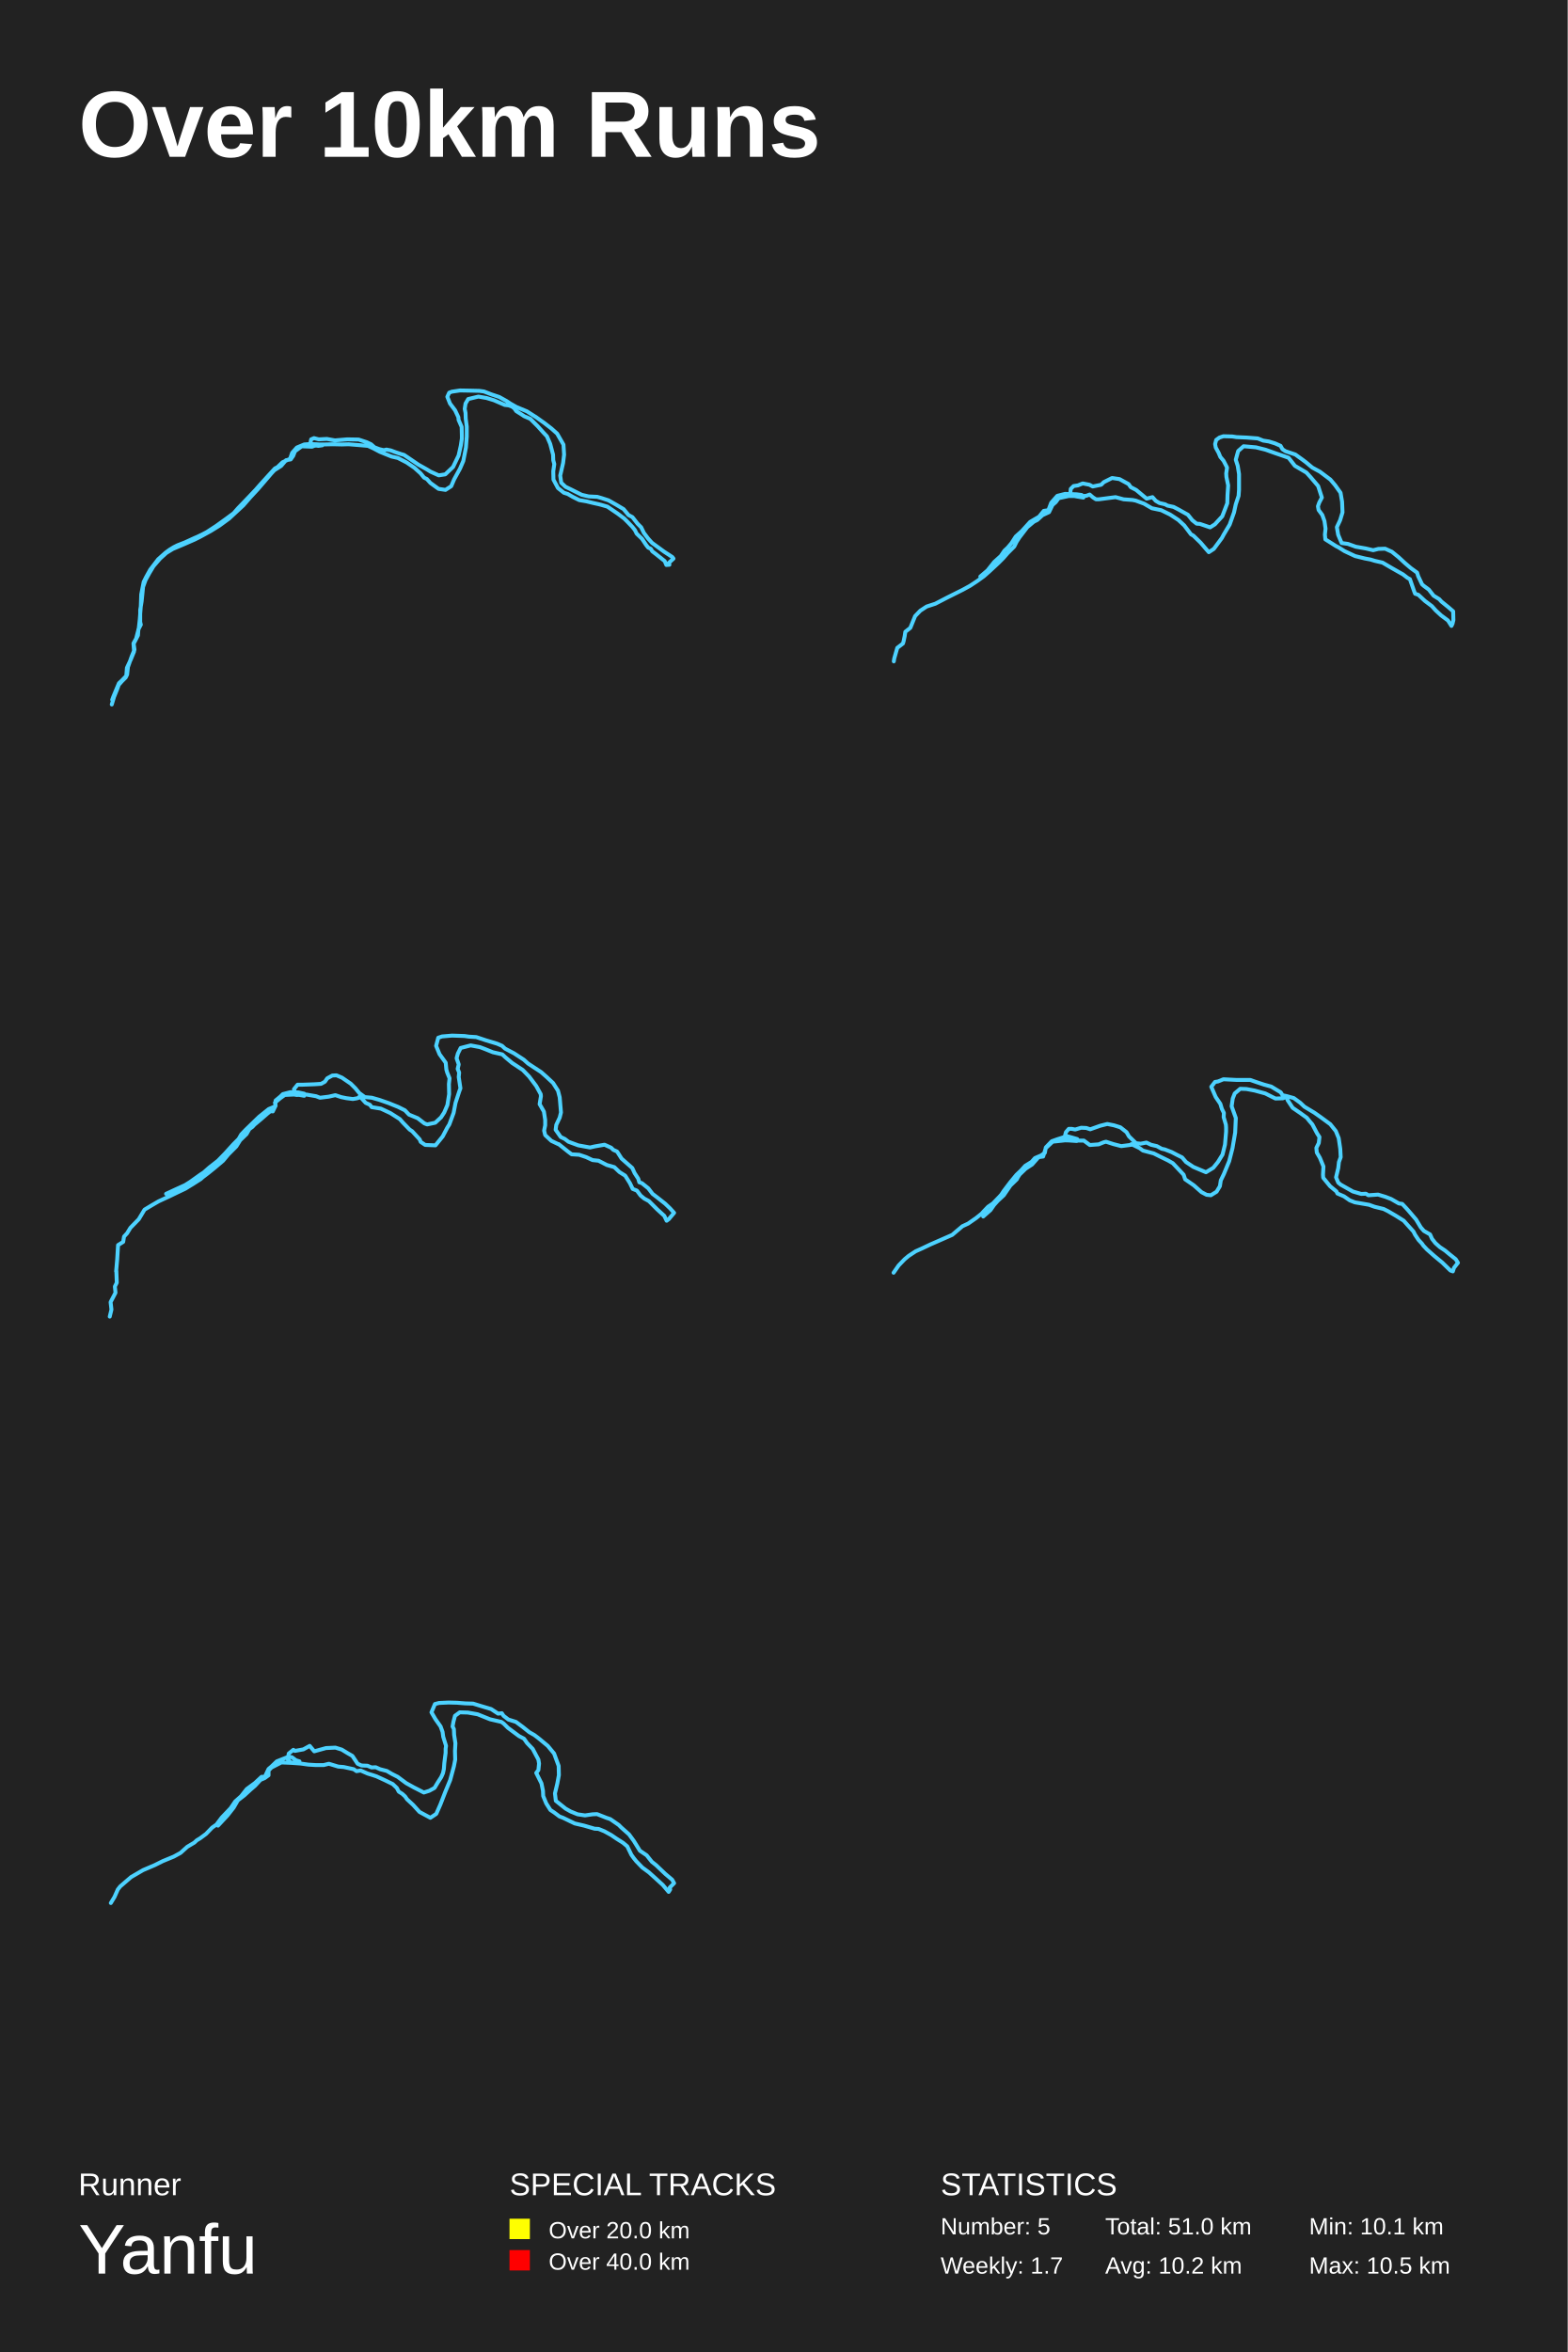
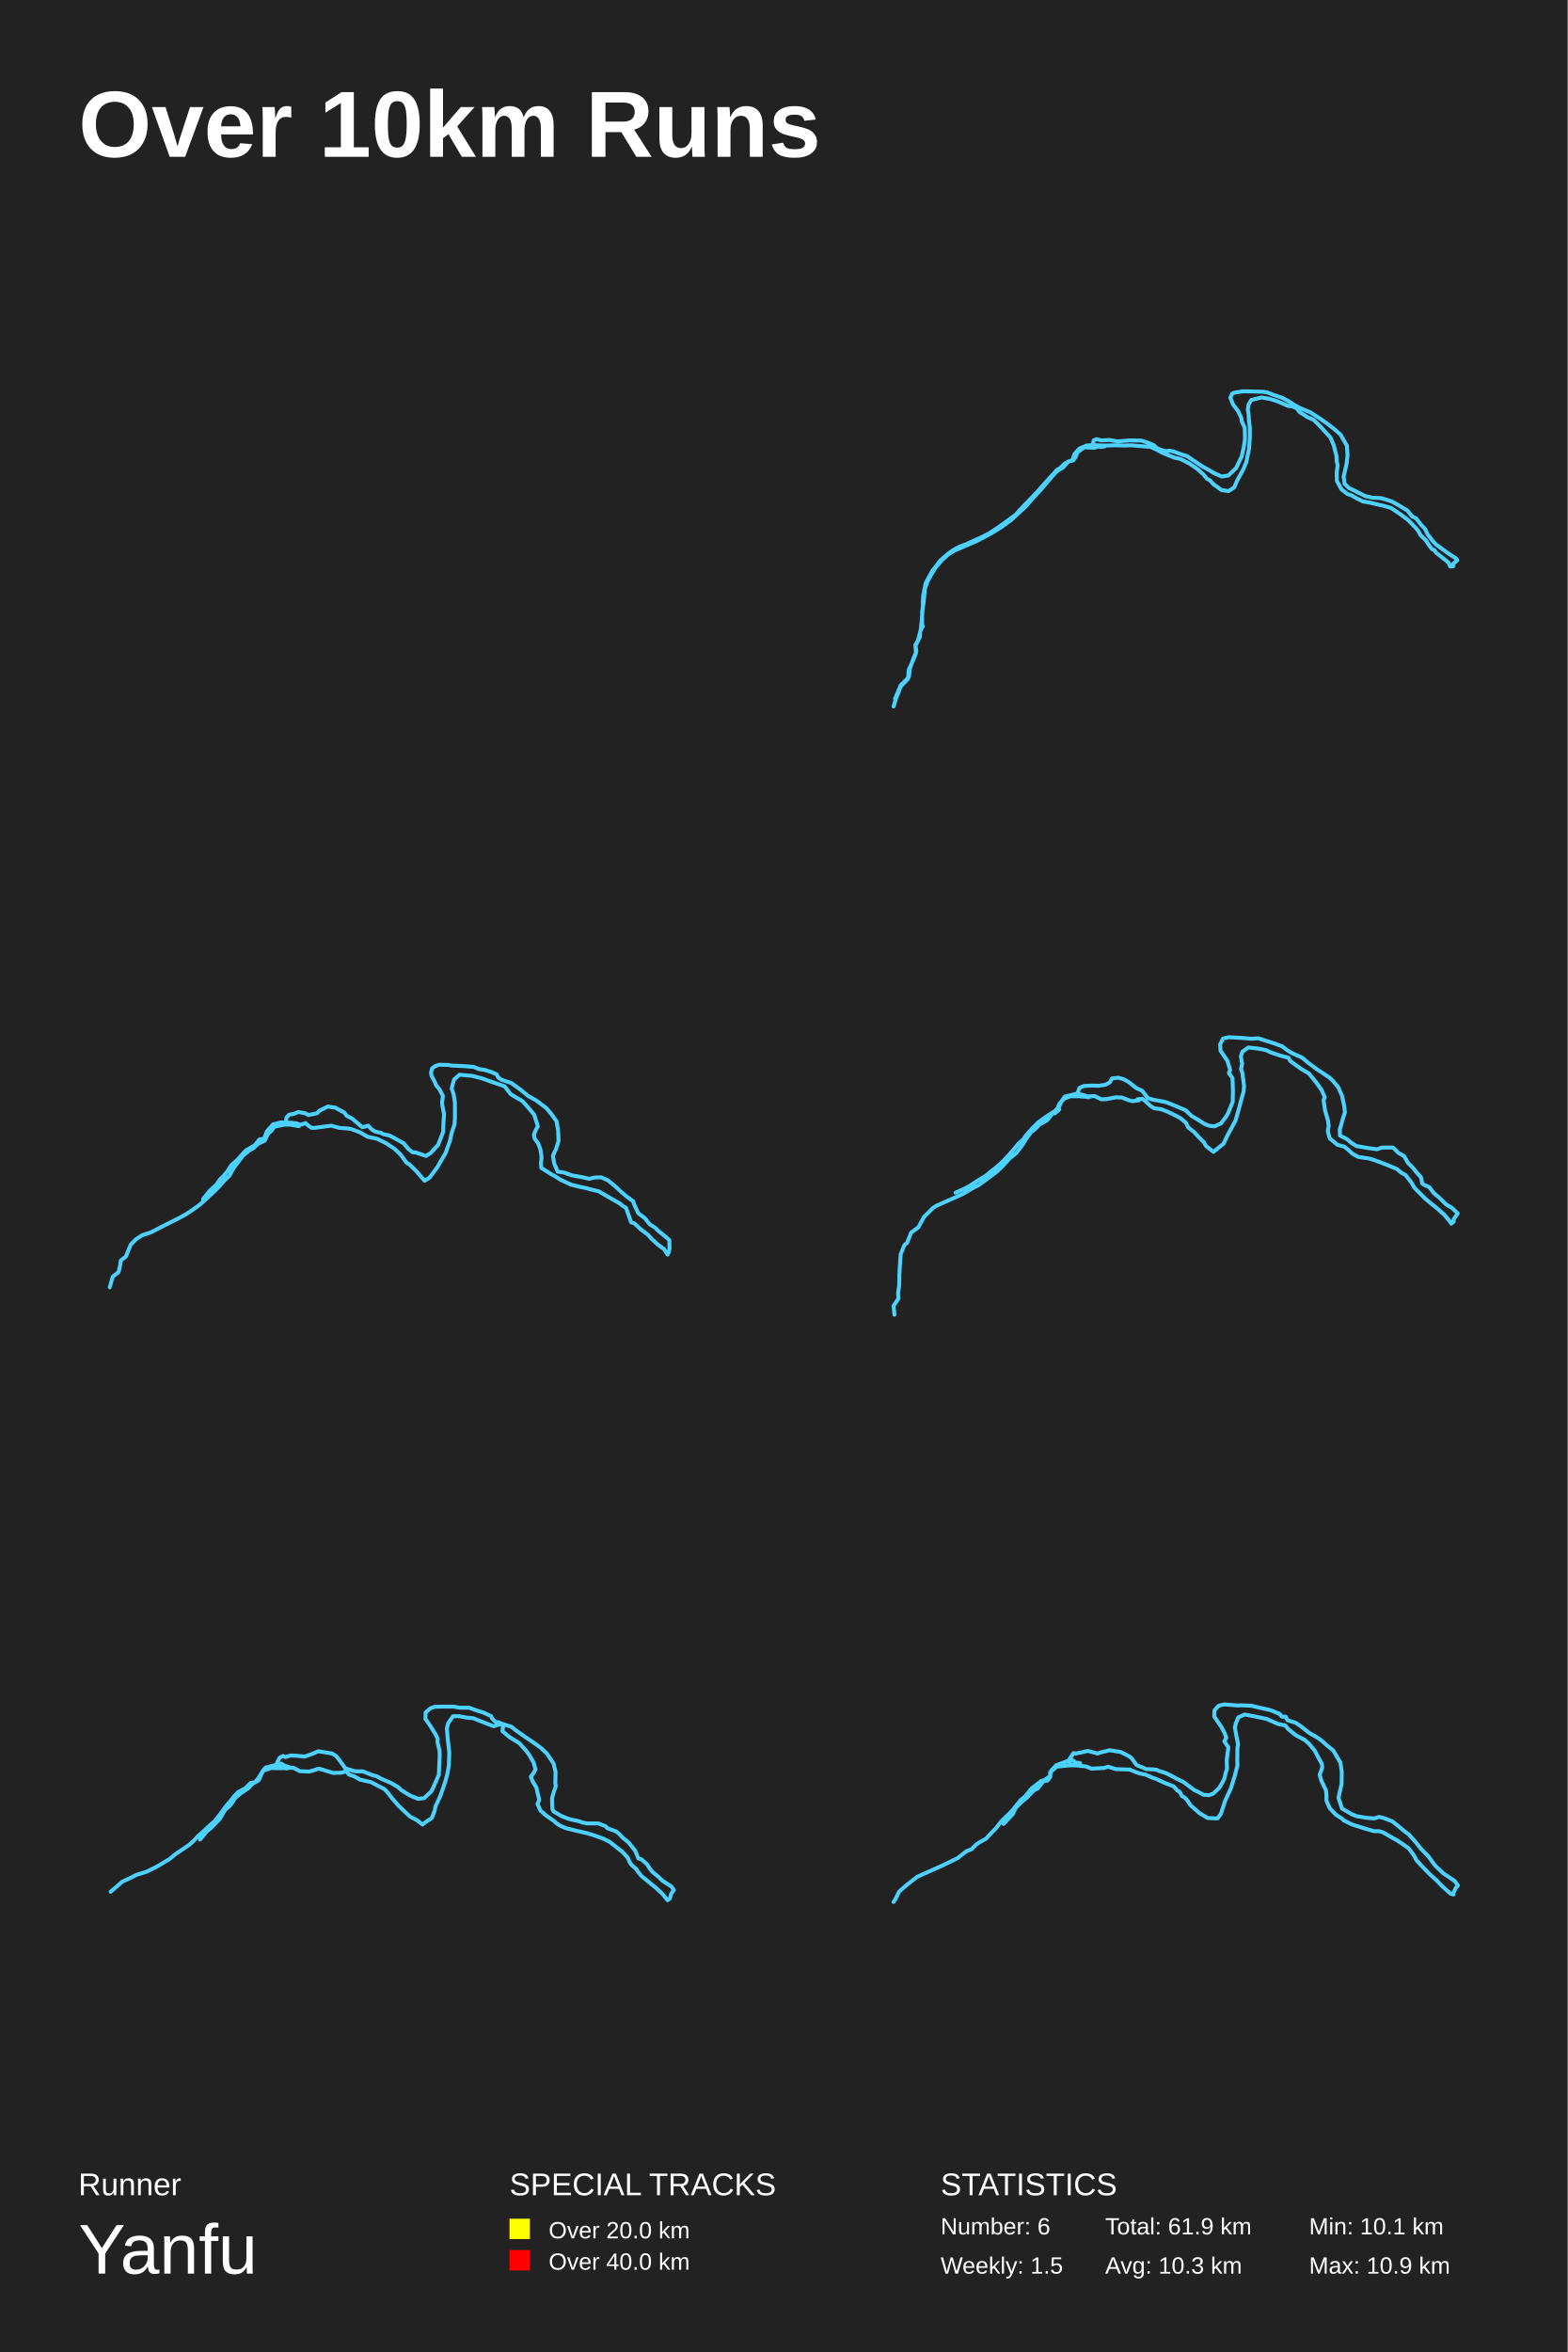
<svg xmlns="http://www.w3.org/2000/svg" baseProfile="full" height="300mm" version="1.1" viewBox="0,0,200,300" width="200mm">
  <defs />
  <rect fill="#222222" height="300" width="200" x="0" y="0" />
  <text fill="#FFFFFF" style="font-size:12px; font-family:Arial; font-weight:bold;" x="10" y="20">Over 10km Runs</text>
  <text fill="#FFFFFF" style="font-size:4px; font-family:Arial" x="10" y="280">Runner</text>
  <text fill="#FFFFFF" style="font-size:9px; font-family:Arial" x="10" y="290">Yanfu</text>
  <text fill="#FFFFFF" style="font-size:4px; font-family:Arial" x="65" y="280">SPECIAL TRACKS</text>
  <rect fill="yellow" height="2.6" width="2.6" x="65" y="283" />
  <text fill="#FFFFFF" style="font-size:3px; font-family:Arial" x="70" y="285.5">Over 20.0 km</text>
  <rect fill="red" height="2.6" width="2.6" x="65" y="287" />
  <text fill="#FFFFFF" style="font-size:3px; font-family:Arial" x="70" y="289.5">Over 40.0 km</text>
  <text fill="#FFFFFF" style="font-size:4px; font-family:Arial" x="120" y="280">STATISTICS</text>
-   <text fill="#FFFFFF" style="font-size:3px; font-family:Arial" x="120" y="285">Number: 5</text>
-   <text fill="#FFFFFF" style="font-size:3px; font-family:Arial" x="120" y="290">Weekly: 1.7</text>
-   <text fill="#FFFFFF" style="font-size:3px; font-family:Arial" x="141" y="285">Total: 51.0 km</text>
-   <text fill="#FFFFFF" style="font-size:3px; font-family:Arial" x="141" y="290">Avg: 10.2 km</text>
+   <text fill="#FFFFFF" style="font-size:3px; font-family:Arial" x="120" y="285">Number: 6</text>
+   <text fill="#FFFFFF" style="font-size:3px; font-family:Arial" x="120" y="290">Weekly: 1.5</text>
+   <text fill="#FFFFFF" style="font-size:3px; font-family:Arial" x="141" y="285">Total: 61.9 km</text>
+   <text fill="#FFFFFF" style="font-size:3px; font-family:Arial" x="141" y="290">Avg: 10.3 km</text>
  <text fill="#FFFFFF" style="font-size:3px; font-family:Arial" x="167" y="285">Min: 10.1 km</text>
-   <text fill="#FFFFFF" style="font-size:3px; font-family:Arial" x="167" y="290">Max: 10.5 km</text>
-   <polyline fill="none" opacity="1" points="14.313,89.258 14.443,88.893 14.835,87.953 15.174,87.144 15.513,86.831 16.113,86.205 16.191,85.187 16.687,84.117 17.104,83.1 17.026,82.056 17.365,81.456 17.704,80.151 17.835,78.977 17.965,77.28 18.017,75.819 18.33,74.227 18.643,73.601 19.165,72.662 20.183,71.331 21.122,70.496 21.617,70.131 22.165,69.791 22.635,69.556 23.574,69.191 24.826,68.617 25.191,68.46 25.791,68.173 26.391,67.86 27.591,67.077 28.896,66.138 29.809,65.46 30.383,64.807 31.087,64.077 31.765,63.372 32.626,62.459 33.2,61.806 34.217,60.684 35.078,59.745 35.391,59.588 36.043,58.962 37.009,58.518 37.27,57.762 37.87,57.083 38.809,56.692 39.487,56.639 40.374,56.666 40.765,56.692 41.261,56.692 42.461,56.666 43.609,56.692 44.47,56.666 45.748,56.77 46.948,56.874 47.626,57.187 48.461,57.631 49.948,58.231 50.757,58.414 51.878,58.988 52.87,59.666 53.652,60.371 54.096,60.919 54.461,61.102 54.904,61.598 55.948,62.354 56.835,62.485 57.565,62.015 57.93,61.154 58.687,59.771 59.104,58.805 59.443,57.083 59.548,55.674 59.548,54.421 59.417,53.404 59.391,52.673 59.287,52.151 59.391,51.473 59.73,50.899 61.035,50.585 62.078,50.768 63.017,51.055 64.4,51.655 64.896,51.708 65.365,51.89 65.626,52.099 65.861,52.438 66.565,52.882 66.878,53.091 67.661,53.43 68.6,54.369 69.33,55.178 69.774,55.648 70.191,56.613 70.557,57.996 70.583,58.701 70.713,59.197 70.583,60.11 70.609,61.18 71.183,62.25 71.939,62.85 72.435,63.007 73.061,63.372 73.896,63.789 74.809,63.946 75.67,64.155 76.374,64.311 76.687,64.39 77.496,64.625 78.8,65.512 79.635,66.138 80.052,66.556 80.678,67.208 80.991,67.599 81.226,68.069 81.904,68.721 82.426,69.504 82.687,69.843 83.026,70 83.209,70.313 83.652,70.652 84.8,71.566 85.009,72.062 85.4,72.035 85.348,71.774 85.922,71.253 85.765,71.044 84.722,70.365 83.757,69.661 83.183,69.243 82.687,68.695 82.139,67.965 81.8,67.26 81.33,66.79 81.148,66.556 80.678,65.955 80.183,65.694 79.557,64.938 78.591,64.364 77.626,63.816 76.739,63.529 76.191,63.372 75.096,63.32 74.209,63.111 72.748,62.38 72.148,62.093 71.6,61.571 71.47,60.658 71.835,59.066 71.965,57.996 71.887,56.718 71.078,55.309 70.348,54.656 69.435,53.952 68.443,53.247 67.217,52.464 65.887,51.916 65.104,51.473 64.635,51.16 63.696,50.638 62.678,50.298 61.739,49.933 61.165,49.855 60.122,49.829 58.687,49.803 57.643,49.959 57.304,50.09 57.07,50.612 57.409,51.473 58.061,52.334 58.478,53.221 58.504,53.56 58.896,54.448 58.922,55.596 58.922,55.935 58.791,56.822 58.504,58.101 57.8,59.562 56.809,60.502 55.974,60.632 54.93,60.162 54.461,59.875 53.391,59.275 52.087,58.388 51.539,58.023 51.174,57.918 50.47,57.683 49.843,57.448 49.296,57.344 48.957,57.422 48.409,57.292 47.783,57.057 47.339,56.666 46.791,56.405 45.748,56.065 44.313,56.039 42.722,56.17 41.704,55.987 40.661,56.039 40.061,55.883 39.696,56.039 39.617,56.405 39.748,56.718 40.609,56.874 41.13,56.796 40.139,56.848 39.8,56.979 38.496,56.927 37.635,57.553 37.4,58.153 37.087,58.597 36.487,58.701 35.861,59.432 35.0,59.98 34.635,60.371 33.696,61.467 32.887,62.406 31.896,63.476 31.035,64.468 29.991,65.433 29.235,66.138 27.983,67.051 26.887,67.73 25.504,68.487 24.826,68.826 23.391,69.452 22.035,70.026 21.226,70.522 20.417,71.253 19.583,72.218 19.035,73.131 18.565,73.993 18.252,74.854 18.2,75.402 18.07,76.706 17.887,77.802 17.887,79.342 17.965,79.681 17.652,80.281 17.6,81.038 17.052,82.108 17.157,82.865 16.791,83.752 16.322,85.083 16.217,86.048 16.035,86.414 15.591,86.857 15.148,87.353 14.939,87.927 14.548,88.893 14.261,89.858" stroke="#4DD2FF" stroke-dasharray="none" stroke-linecap="round" stroke-linejoin="round" stroke-width="0.5" />
-   <polyline fill="none" opacity="1" points="114.028,84.357 114.083,83.997 114.471,82.637 115.193,82.082 115.276,81.805 115.414,81.139 115.498,80.584 116.136,80.085 116.746,78.587 117.411,77.893 118.216,77.366 119.325,77.005 120.823,76.228 122.154,75.563 122.82,75.23 123.735,74.73 124.622,74.148 125.51,73.51 126.203,72.899 127.368,71.817 128.006,71.179 128.561,70.541 129.393,69.709 129.698,69.098 130.059,68.543 131.057,67.24 131.889,66.546 132.333,66.324 132.998,65.714 133.831,65.325 134.274,64.41 134.69,64.049 135.051,63.55 136.327,63.272 136.826,63.272 137.908,63.272 138.573,63.245 139.017,63.078 139.433,63.439 139.821,63.688 140.182,63.688 140.82,63.605 141.236,63.55 142.317,63.411 143.344,63.688 144.481,63.772 144.897,63.855 145.951,64.243 146.949,64.826 148.142,65.076 149.279,65.63 150.333,66.324 150.693,66.657 151.082,67.018 151.609,67.711 151.941,68.155 152.247,68.322 153.162,69.209 153.827,69.986 154.216,70.43 154.854,70.014 155.88,68.627 156.102,68.211 156.878,66.907 157.433,65.353 157.655,64.327 158.015,63.245 158.071,62.468 158.071,61.219 158.071,60.47 157.904,59.416 157.655,58.639 157.96,57.529 158.653,56.919 160.234,57.058 161.455,57.363 162.619,57.779 163.757,58.167 164.394,58.389 165.199,59.416 166.669,60.276 167.223,60.886 168.166,61.996 168.638,63.466 168.305,64.105 168.139,64.576 168.222,65.048 168.693,65.686 168.971,66.463 169.109,67.434 169.026,68.183 169.082,68.793 170.441,69.653 170.773,69.82 171.522,70.291 172.881,70.929 174.129,71.235 174.851,71.373 175.405,71.54 176.376,71.762 177.513,72.428 178.539,73.01 178.983,73.26 179.565,73.704 179.871,73.87 180.425,75.452 180.536,75.729 180.952,75.868 181.784,76.645 182.672,77.31 183.171,77.865 183.864,78.503 184.724,79.141 185.168,79.835 185.307,79.558 185.418,79.086 185.39,77.976 184.78,77.449 183.892,76.728 183.615,76.423 182.894,75.979 182.284,75.202 181.646,74.73 181.424,74.536 180.924,73.482 180.786,73.038 179.982,72.455 179.233,71.817 178.456,71.096 177.569,70.375 176.709,69.986 175.849,70.014 175.183,70.18 174.24,69.958 172.965,69.736 171.966,69.376 171.162,69.265 170.718,68.211 170.552,67.24 170.968,66.352 171.273,65.353 171.217,63.994 171.023,62.856 170.33,61.885 169.72,61.164 168.388,60.165 167.418,59.638 166.586,58.944 166.142,58.611 165.254,57.973 164.006,57.557 163.618,57.307 163.368,56.864 162.675,56.558 161.871,56.309 161.149,56.198 160.456,55.92 159.014,55.809 157.738,55.754 157.211,55.671 156.074,55.643 155.575,55.809 155.159,56.114 155.02,56.642 155.103,57.085 155.464,57.751 155.686,58.278 156.102,58.778 156.545,59.638 156.435,60.387 156.462,60.831 156.684,61.913 156.601,63.161 156.573,64.188 155.935,65.852 154.992,66.879 154.382,67.267 153.079,66.823 152.663,66.796 152.108,66.352 151.553,65.658 150.804,65.242 150.361,64.992 149.723,64.659 148.946,64.493 148.641,64.327 147.92,64.16 147.448,63.883 147.032,63.411 146.284,63.605 144.952,62.495 144.259,62.135 143.982,61.746 142.817,61.108 141.874,60.97 140.82,61.497 140.487,61.83 139.405,62.052 138.989,61.83 138.129,61.663 137.519,61.913 136.965,61.996 136.604,62.357 136.549,62.856 136.77,63.217 137.519,63.355 138.213,63.466 137.991,63.134 137.353,63.05 135.883,62.995 134.884,63.245 134.108,64.132 133.747,65.076 133.165,65.159 132.555,65.908 131.418,66.574 130.364,67.739 129.587,68.433 129.032,69.293 128.561,69.847 128.145,70.236 127.673,70.929 126.841,71.678 125.982,72.76 125.066,73.537" stroke="#4DD2FF" stroke-dasharray="none" stroke-linecap="round" stroke-linejoin="round" stroke-width="0.5" />
-   <polyline fill="none" opacity="1" points="14.0,167.937 14.218,167.038 14.109,166.085 14.735,164.886 14.654,164.097 14.899,163.606 14.844,162.108 14.817,162.163 14.953,160.61 15.062,158.812 15.716,158.403 15.825,157.722 16.206,157.314 16.641,156.606 17.703,155.516 18.439,154.29 19.392,153.718 20.236,153.228 21.652,152.574 22.551,152.138 23.64,151.621 24.702,150.967 25.601,150.395 25.873,150.15 26.554,149.632 27.398,148.951 28.46,148.052 29.141,147.235 30.148,146.227 30.638,145.437 31.455,144.647 31.809,144.021 32.218,143.721 32.463,143.449 33.28,142.768 34.124,142.032 34.505,141.733 34.805,141.76 35.159,141.025 35.077,140.643 35.758,140.071 36.33,139.663 37.501,139.608 37.855,139.663 39.08,139.608 40.333,139.826 40.823,140.017 41.939,139.88 42.784,139.69 43.519,139.935 44.172,140.071 45.017,140.18 45.507,140.098 45.779,140.017 45.888,139.826 46.651,140.67 47.195,140.916 47.413,141.215 48.584,141.406 49.346,141.76 49.809,141.978 51.008,142.741 51.416,143.204 52.26,144.075 52.587,144.293 53.54,145.328 53.676,145.655 54.248,146.037 55.555,146.091 56.481,144.947 57.053,143.857 57.325,143.422 57.87,141.951 58.115,140.67 58.605,139.172 58.741,138.818 58.523,137.374 58.578,136.802 58.387,136.339 58.523,135.767 58.251,134.977 58.415,134.378 58.769,133.67 60.048,133.343 61.219,133.561 61.873,133.806 62.88,134.215 64.079,134.487 64.487,134.868 65.331,135.577 66.693,136.476 67.51,137.32 68.408,138.518 68.98,139.554 69.008,139.826 68.844,140.834 69.389,141.787 69.552,142.85 69.552,143.531 69.416,144.212 69.552,144.784 70.342,145.519 71.322,145.982 71.268,145.928 72.493,146.908 72.929,147.235 73.882,147.29 74.781,147.589 75.598,147.971 76.36,148.052 77.422,148.597 78.375,148.87 79.029,149.496 79.764,149.959 80.363,150.913 80.717,151.648 81.262,151.866 81.725,152.492 82.188,152.874 82.787,153.201 83.849,154.263 84.747,155.08 85.047,155.707 85.374,155.462 85.401,155.407 86.0,154.699 85.483,154.127 84.856,153.528 83.958,152.819 83.25,152.275 82.705,151.566 81.888,150.913 81.561,150.804 81.425,150.341 80.962,149.632 80.663,148.979 79.764,148.189 79.301,147.78 78.729,146.881 78.239,146.663 77.967,146.391 77.123,146.009 75.87,146.227 75.271,146.364 73.773,146.091 72.52,145.628 72.057,145.274 71.54,145.029 70.887,144.103 70.968,143.476 71.404,142.55 71.567,141.896 71.513,141.242 71.404,139.962 71.186,139.118 70.56,138.137 69.743,137.374 69.035,136.748 68.245,136.23 67.374,135.658 66.829,135.168 65.576,134.351 64.433,133.752 64.051,133.397 63.425,133.125 61.982,132.689 60.756,132.281 59.831,132.226 59.259,132.144 57.679,132.09 56.399,132.199 55.909,132.362 55.637,133.397 56.073,134.46 56.862,135.549 56.944,136.421 57.053,136.802 57.352,137.538 57.271,138.273 57.298,139.554 57.08,140.943 56.672,141.896 56.263,142.523 55.528,143.204 54.493,143.422 54.139,143.285 53.295,142.632 52.179,142.169 51.661,141.624 50.79,141.188 50.109,140.916 49.646,140.725 48.393,140.289 47.44,140.017 46.542,139.935 45.834,139.417 45.343,138.818 44.744,138.219 43.628,137.456 42.92,137.157 42.402,137.184 41.749,137.538 41.449,137.974 40.959,138.246 40.115,138.301 38.617,138.355 37.964,138.355 37.501,138.927 37.637,139.363 38.073,139.635 38.808,139.772 38.808,139.499 38.045,139.336 37.038,139.308 36.085,139.554 35.785,139.853 35.159,140.371 35.132,141.106 34.287,141.46 33.062,142.441 32.272,143.204 31.319,144.13 30.775,144.702 30.448,145.274 29.767,145.955 28.732,147.099 27.806,148.052 26.69,148.924 25.982,149.551 25.601,149.796 24.266,150.749 23.613,151.158 22.36,151.73 21.189,152.275" stroke="#4DD2FF" stroke-dasharray="none" stroke-linecap="round" stroke-linejoin="round" stroke-width="0.5" />
-   <polyline fill="none" opacity="1" points="125.431,155.167 126.362,154.348 126.814,153.698 127.294,153.162 128.056,152.456 128.902,151.214 129.721,150.424 129.862,150.141 130.088,149.802 130.85,149.068 131.668,148.532 132.487,147.6 133.08,147.516 133.418,146.443 134.293,145.624 135.874,145.455 136.918,145.483 137.737,145.483 138.273,145.483 139.035,146.047 140.164,145.963 140.785,145.709 141.095,145.624 142.055,145.934 143.043,146.189 144.341,146.019 144.341,145.934 145.385,146.443 145.809,146.753 147.192,147.12 147.926,147.487 149.026,148.024 149.619,148.363 150.099,148.871 151.002,149.831 151.2,150.424 152.3,151.186 153.288,152.061 153.937,152.4 154.474,152.456 155.207,152.005 155.631,151.299 155.744,150.565 156.139,149.746 156.816,148.108 157.24,146.443 157.296,146.104 157.578,144.466 157.663,142.603 157.127,141.107 157.268,140.119 157.522,139.469 158.227,138.876 159.018,138.905 160.062,139.102 161.417,139.469 162.715,140.119 163.675,140.09 164.098,139.893 164.296,140.373 164.917,141.304 165.904,141.982 166.723,142.575 167.062,142.998 167.428,143.422 168.021,144.551 168.332,145.031 168.247,145.793 167.936,146.414 167.993,147.007 168.388,147.685 168.84,148.786 168.783,149.831 168.811,150.226 169.686,151.299 170.505,151.976 170.618,152.23 171.465,152.597 172.198,153.106 172.848,153.36 174.654,153.67 175.359,153.924 176.517,154.207 177.081,154.489 178.097,155.082 179.085,155.703 179.537,156.211 180.327,157.086 180.525,157.482 180.976,158.159 181.399,158.611 181.597,158.893 182.049,159.373 183.008,160.22 183.996,161.039 185.04,162.055 185.351,162.168 185.492,161.717 186.0,161.067 185.718,160.616 184.871,159.938 184.363,159.514 183.686,159.063 183.121,158.555 182.698,158.018 182.444,157.453 181.653,157.002 181.258,156.55 180.666,155.562 179.65,154.376 179.424,154.122 178.887,153.557 178.464,153.501 177.476,152.936 176.742,152.654 175.811,152.372 174.569,152.456 174.259,152.259 173.666,152.287 172.593,151.976 171.041,151.101 170.731,150.847 170.448,150.169 170.731,148.984 170.815,148.221 171.041,147.6 170.985,146.527 170.787,145.172 170.42,144.269 169.715,143.394 168.445,142.462 167.682,141.925 166.412,141.163 165.876,140.655 165.058,140.062 164.154,139.808 163.618,139.695 163.392,139.328 162.969,139.074 162.179,138.594 161.247,138.34 160.231,138.001 159.497,137.747 158.51,137.747 157.719,137.747 156.082,137.662 155.377,137.945 155.01,138.001 154.53,138.622 155.094,139.921 155.687,140.796 155.885,141.445 156.139,141.954 156.111,142.49 156.393,143.45 156.421,143.817 156.421,144.353 156.28,145.991 155.969,147.261 155.377,148.221 154.784,148.955 153.853,149.52 152.978,149.153 152.244,148.842 151.312,148.221 150.804,147.628 150.127,147.29 149.478,146.951 148.603,146.612 148.208,146.527 147.587,146.189 146.853,146.019 146.26,145.737 145.526,145.878 144.934,145.822 144.031,144.946 143.72,144.41 142.93,143.789 142.111,143.535 141.265,143.365 140.361,143.591 139.402,143.93 139.091,144.043 138.583,143.874 137.934,143.845 137.172,144.071 136.721,143.986 136.354,143.986 135.987,144.41 135.817,145.059 136.184,145.455 137.37,145.539 137.426,145.285 136.636,145.059 136.128,144.918 134.886,145.313 134.18,145.567 133.418,146.358 133.305,147.036 132.826,147.374 132.035,147.713 131.612,148.193 130.793,148.701 130.257,149.294 129.664,149.859 128.874,150.819 128.084,151.863 127.745,152.372 127.491,152.654 126.673,153.501 126.052,153.924 125.459,154.545 125.233,154.8 124.528,155.364 123.512,156.07 122.778,156.409 121.479,157.51 120.068,158.131 118.713,158.724 117.584,159.26 116.822,159.599 115.919,160.192 115.411,160.616 114.649,161.406 114.0,162.338" stroke="#4DD2FF" stroke-dasharray="none" stroke-linecap="round" stroke-linejoin="round" stroke-width="0.5" />
-   <polyline fill="none" opacity="1" points="27.811,232.863 29.006,231.584 29.812,230.556 30.34,229.639 31.173,228.999 31.924,228.304 32.535,227.776 33.23,227.026 33.758,226.803 34.258,226.442 34.258,225.83 34.647,225.441 35.897,224.802 37.176,224.858 38.343,224.941 39.343,225.08 40.288,225.136 41.288,225.136 41.955,224.969 43.15,225.33 43.845,225.386 45.123,225.664 45.484,225.914 46.012,225.83 46.902,226.22 47.541,226.414 48.041,226.581 49.125,227.081 50.097,227.554 50.625,228.054 50.875,228.527 51.32,228.805 51.681,229.138 51.931,229.5 52.709,230.222 53.515,231.112 54.905,231.862 55.655,231.362 56.183,230.167 56.822,228.527 57.433,227.054 57.906,225.302 58.073,224.441 58.045,223.357 58.1,222.356 57.934,221.272 57.906,220.549 57.739,220.216 57.85,219.604 58.045,218.853 58.656,218.409 59.684,218.437 60.935,218.659 62.519,219.298 63.964,219.632 64.269,219.854 64.797,220.382 66.215,221.439 66.854,221.772 67.243,222.328 67.965,223.079 68.688,224.441 68.771,224.941 68.688,225.775 68.41,226.136 69.077,227.47 69.271,228.416 69.299,229.083 69.688,230.028 70.216,230.862 70.716,231.195 71.383,231.696 71.828,231.862 73.328,232.585 74.523,232.863 75.857,233.252 76.357,233.28 77.108,233.586 77.969,234.058 78.664,234.531 79.497,235.059 80.025,235.504 80.553,236.588 80.831,236.977 81.165,237.394 81.943,238.2 82.777,238.812 83.638,239.59 84.555,240.424 85.305,241.313 85.5,241.008 85.444,240.757 86.0,240.201 85.75,239.757 84.861,239.006 83.694,237.894 83.166,237.477 82.499,236.643 81.637,236.06 80.859,234.809 80.248,233.975 79.275,233.113 78.942,232.78 77.858,232.029 77.358,231.862 76.163,231.39 75.579,231.418 74.635,231.557 73.69,231.418 72.8,231.056 72.161,230.695 70.911,229.694 70.8,228.749 71.105,227.47 71.3,226.414 71.272,225.247 70.689,223.662 69.883,222.689 68.882,221.856 68.604,221.633 68.16,221.3 67.521,220.938 66.687,220.271 65.826,219.632 64.853,219.326 64.242,218.853 64.019,218.52 63.547,218.575 62.658,217.992 61.352,217.603 60.351,217.297 59.351,217.269 58.323,217.186 57.239,217.158 56.016,217.213 55.488,217.352 55.044,218.409 55.544,219.27 56.211,220.216 56.461,220.91 56.544,221.522 56.794,222.328 56.905,222.689 56.85,223.051 56.85,223.579 56.683,224.885 56.628,225.636 56.516,226.164 56.294,226.664 55.849,227.359 55.433,228.054 54.766,228.416 54.071,228.638 53.154,228.165 52.821,227.999 51.82,227.443 50.736,226.637 50.014,226.275 49.347,225.886 48.486,225.664 47.93,225.414 47.402,225.441 46.874,225.219 46.124,225.191 45.623,224.969 44.956,223.968 44.373,223.635 43.595,223.162 42.789,222.912 41.594,222.967 40.482,223.273 40.093,223.384 39.51,222.689 38.704,223.134 37.62,223.329 37.426,223.19 36.842,223.662 36.703,224.385 37.092,224.802 38.009,224.885 38.204,224.663 37.759,224.524 37.231,224.135 36.787,224.079 35.314,224.663 34.619,225.33 34.258,225.636 33.785,226.637 33.369,226.637 32.535,227.415 31.479,228.193 30.756,229.111 30.006,229.778 29.423,230.639 28.895,231.195 28.283,231.835 27.616,232.724 27.061,233.113 26.283,233.919 25.532,234.475 25.115,234.725 24.782,235.031 23.893,235.559 23.031,236.338 22.17,236.81 20.753,237.394 19.752,237.894 18.252,238.534 16.723,239.423 15.334,240.618 15.028,241.008 14.611,241.953 14.139,242.731" stroke="#4DD2FF" stroke-dasharray="none" stroke-linecap="round" stroke-linejoin="round" stroke-width="0.5" />
+   <text fill="#FFFFFF" style="font-size:3px; font-family:Arial" x="167" y="290">Max: 10.9 km</text>
+   <polyline fill="none" opacity="1" points="114.183,89.145 114.576,88.202 114.916,87.39 115.257,87.076 115.859,86.447 115.937,85.426 116.435,84.352 116.854,83.331 116.775,82.283 117.116,81.681 117.456,80.371 117.587,79.193 117.718,77.49 117.77,76.024 118.084,74.426 118.399,73.798 118.922,72.855 119.943,71.519 120.886,70.681 121.383,70.314 121.933,69.974 122.404,69.738 123.347,69.371 124.604,68.795 124.97,68.638 125.572,68.35 126.175,68.036 127.379,67.25 128.688,66.307 129.604,65.626 130.18,64.972 130.887,64.238 131.568,63.531 132.432,62.615 133.008,61.96 134.029,60.834 134.893,59.891 135.207,59.734 135.862,59.105 136.831,58.66 137.092,57.9 137.695,57.219 138.637,56.827 139.318,56.774 140.208,56.8 140.601,56.827 141.098,56.827 142.303,56.8 143.455,56.827 144.319,56.8 145.601,56.905 146.806,57.01 147.487,57.324 148.324,57.769 149.817,58.372 150.628,58.555 151.754,59.131 152.749,59.812 153.535,60.519 153.98,61.069 154.346,61.253 154.791,61.75 155.839,62.51 156.729,62.641 157.462,62.169 157.828,61.305 158.588,59.917 159.007,58.948 159.347,57.219 159.452,55.805 159.452,54.548 159.321,53.527 159.295,52.793 159.19,52.27 159.295,51.589 159.635,51.012 160.944,50.698 161.991,50.882 162.934,51.17 164.321,51.772 164.819,51.824 165.29,52.008 165.552,52.217 165.788,52.558 166.495,53.003 166.809,53.212 167.594,53.553 168.537,54.496 169.27,55.308 169.715,55.779 170.134,56.748 170.5,58.136 170.527,58.843 170.657,59.341 170.527,60.257 170.553,61.331 171.129,62.405 171.888,63.007 172.385,63.165 173.014,63.531 173.852,63.95 174.768,64.107 175.632,64.317 176.339,64.474 176.653,64.553 177.465,64.788 178.774,65.679 179.612,66.307 180.031,66.726 180.659,67.381 180.973,67.774 181.209,68.245 181.889,68.9 182.413,69.686 182.675,70.026 183.015,70.183 183.199,70.498 183.644,70.838 184.796,71.755 185.005,72.252 185.398,72.226 185.345,71.964 185.921,71.44 185.764,71.231 184.717,70.55 183.748,69.843 183.172,69.424 182.675,68.874 182.125,68.141 181.785,67.433 181.313,66.962 181.13,66.726 180.659,66.124 180.161,65.862 179.533,65.103 178.564,64.526 177.596,63.976 176.705,63.688 176.156,63.531 175.056,63.479 174.166,63.269 172.7,62.536 172.097,62.248 171.548,61.724 171.417,60.807 171.783,59.21 171.914,58.136 171.836,56.853 171.024,55.439 170.291,54.784 169.375,54.077 168.38,53.37 167.149,52.584 165.814,52.034 165.028,51.589 164.557,51.274 163.615,50.751 162.593,50.41 161.651,50.043 161.075,49.965 160.028,49.939 158.588,49.913 157.54,50.07 157.2,50.201 156.964,50.724 157.305,51.589 157.959,52.453 158.378,53.343 158.404,53.684 158.797,54.574 158.823,55.727 158.823,56.067 158.692,56.958 158.404,58.241 157.697,59.707 156.703,60.65 155.865,60.781 154.817,60.31 154.346,60.022 153.273,59.419 151.964,58.529 151.414,58.162 151.047,58.058 150.34,57.822 149.712,57.586 149.162,57.481 148.822,57.56 148.272,57.429 147.644,57.193 147.199,56.8 146.649,56.539 145.601,56.198 144.161,56.172 142.564,56.303 141.543,56.119 140.496,56.172 139.894,56.015 139.527,56.172 139.449,56.539 139.58,56.853 140.444,57.01 140.967,56.931 139.972,56.984 139.632,57.115 138.323,57.062 137.459,57.691 137.223,58.293 136.909,58.738 136.307,58.843 135.679,59.577 134.815,60.127 134.448,60.519 133.505,61.619 132.694,62.562 131.699,63.636 130.835,64.631 129.788,65.6 129.028,66.307 127.772,67.224 126.672,67.905 125.284,68.664 124.604,69.005 123.164,69.633 121.802,70.21 120.991,70.707 120.179,71.44 119.341,72.409 118.791,73.326 118.32,74.19 118.006,75.055 117.953,75.605 117.823,76.914 117.639,78.014 117.639,79.559 117.718,79.9 117.404,80.502 117.351,81.262 116.801,82.335 116.906,83.095 116.54,83.985 116.068,85.321 115.964,86.29 115.78,86.657 115.335,87.102 114.89,87.599 114.681,88.176 114.288,89.145 114.0,90.114" stroke="#4DD2FF" stroke-dasharray="none" stroke-linecap="round" stroke-linejoin="round" stroke-width="0.5" />
+   <polyline fill="none" opacity="1" points="14.0,164.193 14.389,162.832 15.111,162.277 15.194,161.999 15.333,161.332 15.416,160.777 16.055,160.277 16.666,158.777 17.332,158.083 18.137,157.555 19.248,157.194 20.747,156.416 22.08,155.75 22.747,155.416 23.663,154.916 24.551,154.333 25.44,153.694 26.134,153.083 27.3,152 27.939,151.361 28.494,150.722 29.327,149.889 29.633,149.278 29.994,148.722 30.993,147.417 31.826,146.723 32.271,146.5 32.937,145.889 33.77,145.5 34.214,144.584 34.631,144.223 34.992,143.723 36.269,143.445 36.769,143.445 37.852,143.445 38.518,143.417 38.963,143.251 39.379,143.612 39.768,143.862 40.129,143.862 40.767,143.778 41.184,143.723 42.267,143.584 43.294,143.862 44.433,143.945 44.849,144.028 45.904,144.417 46.904,145 48.098,145.25 49.236,145.806 50.292,146.5 50.653,146.834 51.041,147.195 51.569,147.889 51.902,148.333 52.207,148.5 53.124,149.389 53.79,150.167 54.179,150.611 54.818,150.194 55.845,148.806 56.067,148.389 56.845,147.084 57.4,145.528 57.622,144.5 57.983,143.417 58.039,142.64 58.039,141.39 58.039,140.64 57.872,139.584 57.622,138.807 57.927,137.695 58.622,137.084 60.204,137.223 61.426,137.529 62.592,137.945 63.731,138.334 64.369,138.557 65.175,139.584 66.646,140.445 67.202,141.056 68.146,142.167 68.618,143.639 68.285,144.278 68.118,144.75 68.201,145.223 68.673,145.861 68.951,146.639 69.09,147.611 69.007,148.361 69.062,148.972 70.423,149.833 70.756,150 71.506,150.472 72.866,151.111 74.116,151.417 74.838,151.555 75.393,151.722 76.365,151.944 77.503,152.611 78.531,153.194 78.975,153.444 79.558,153.889 79.863,154.055 80.419,155.638 80.53,155.916 80.946,156.055 81.779,156.833 82.668,157.499 83.168,158.055 83.862,158.694 84.723,159.333 85.167,160.027 85.306,159.749 85.417,159.277 85.389,158.166 84.778,157.638 83.89,156.916 83.612,156.611 82.89,156.166 82.279,155.388 81.641,154.916 81.418,154.722 80.919,153.666 80.78,153.222 79.975,152.639 79.225,152 78.447,151.278 77.559,150.556 76.698,150.167 75.837,150.194 75.171,150.361 74.227,150.139 72.949,149.917 71.95,149.556 71.145,149.445 70.7,148.389 70.534,147.417 70.95,146.528 71.256,145.528 71.2,144.167 71.006,143.028 70.312,142.056 69.701,141.334 68.368,140.334 67.396,139.806 66.563,139.112 66.119,138.779 65.23,138.14 63.981,137.723 63.592,137.473 63.342,137.029 62.648,136.723 61.843,136.473 61.121,136.362 60.427,136.085 58.983,135.973 57.705,135.918 57.178,135.835 56.039,135.807 55.54,135.973 55.123,136.279 54.984,136.807 55.067,137.251 55.428,137.918 55.651,138.445 56.067,138.945 56.511,139.806 56.4,140.556 56.428,141.001 56.65,142.084 56.567,143.334 56.539,144.362 55.901,146.028 54.956,147.056 54.346,147.445 53.04,147 52.624,146.972 52.069,146.528 51.513,145.834 50.764,145.417 50.319,145.167 49.681,144.834 48.903,144.667 48.598,144.5 47.876,144.334 47.404,144.056 46.987,143.584 46.238,143.778 44.905,142.667 44.211,142.306 43.933,141.917 42.767,141.279 41.823,141.14 40.767,141.667 40.434,142.001 39.351,142.223 38.935,142.001 38.074,141.834 37.463,142.084 36.908,142.167 36.547,142.528 36.491,143.028 36.713,143.389 37.463,143.528 38.157,143.639 37.935,143.306 37.297,143.223 35.825,143.167 34.825,143.417 34.048,144.306 33.687,145.25 33.104,145.334 32.493,146.084 31.354,146.75 30.299,147.917 29.522,148.611 28.966,149.472 28.494,150.028 28.078,150.417 27.606,151.111 26.773,151.861 25.912,152.944" stroke="#4DD2FF" stroke-dasharray="none" stroke-linecap="round" stroke-linejoin="round" stroke-width="0.5" />
+   <polyline fill="none" opacity="1" points="114.109,167.699 114.0,166.553 114.627,165.626 114.573,164.972 114.709,164.017 114.736,163.144 114.736,162.599 114.791,161.672 114.9,160.008 115.39,158.781 115.718,158.536 116.045,157.718 116.236,157.227 117.162,156.545 117.871,155.236 119.016,154.091 119.425,153.818 120.897,153.163 121.879,152.727 122.833,152.291 124.332,151.418 124.796,151.2 125.668,150.573 126.105,150.245 127.168,149.455 127.958,148.691 128.831,147.737 129.649,147.082 130.439,146.046 130.984,145.146 131.584,144.355 131.939,144.11 132.266,143.81 132.62,143.428 133.574,142.91 134.283,142.01 134.583,142.01 135.128,141.519 135.019,141.055 135.265,140.646 135.783,140.128 136.573,139.828 137.609,139.828 138.672,139.855 139.654,139.801 140.472,140.21 141.044,140.21 142.38,139.964 143.144,139.992 143.961,140.319 144.479,140.455 145.297,140.346 145.106,140.21 145.733,140.155 146.006,140.346 146.797,141.083 147.233,141.355 148.16,141.492 148.869,141.764 149.632,142.119 150.586,142.61 151.295,143.21 151.595,143.81 152.331,144.382 152.931,145.037 153.585,145.691 153.858,146.182 154.812,146.918 156.093,145.882 156.611,144.791 157.102,143.891 157.62,142.937 157.947,141.819 158.41,140.074 158.656,139.228 158.71,138.492 158.547,137.237 158.492,136.828 158.329,136.392 158.465,135.656 158.301,134.728 158.52,134.129 159.256,133.61 160.51,133.747 161.491,133.938 162.118,134.238 163.345,134.647 164.381,134.919 164.599,135.328 165.989,136.337 166.971,136.91 167.952,138.11 168.607,139.037 169.016,139.964 168.852,140.292 169.043,141.628 169.424,142.937 169.506,143.619 169.397,144.273 169.534,144.846 169.67,145.228 170.624,146.019 171.524,146.264 171.987,146.646 172.587,147.191 173.296,147.573 174.632,147.764 174.959,147.846 176.022,148.227 177.003,148.609 178.203,149.1 178.748,149.564 179.321,149.891 180.111,150.9 180.438,151.5 181.011,152.073 181.393,152.454 181.856,152.918 182.347,153.327 183.165,153.982 184.228,154.909 184.991,155.809 185.155,156.081 185.455,155.809 185.455,155.509 185.973,154.772 185.237,154.063 184.501,153.627 183.546,152.7 182.919,152.182 182.347,151.418 181.72,151.145 181.447,150.954 181.284,150.164 180.766,149.591 180.193,148.882 179.648,148.364 179.13,147.464 178.367,147.028 178.121,146.755 177.712,146.373 176.322,146.373 175.668,146.591 174.495,146.428 173.05,146.182 172.369,145.746 171.824,145.282 170.951,144.846 170.924,144.055 171.06,143.619 171.387,142.446 171.578,141.928 171.496,141.11 171.224,139.801 170.733,138.683 170.024,137.837 169.615,137.456 168.525,136.719 168.061,136.419 166.916,135.574 166.098,134.892 164.817,134.319 164.19,133.938 163.59,133.474 162.663,133.12 161.627,132.792 160.537,132.438 159.61,132.492 158.41,132.383 156.747,132.301 156.039,132.465 155.657,133.201 155.711,134.019 156.584,135.301 156.938,136.474 156.775,136.856 157.238,137.51 157.265,138.355 157.293,139.065 157.265,140.537 156.666,142.01 156.393,142.473 155.766,143.291 154.948,143.673 154.267,143.591 153.749,143.401 152.794,142.801 151.977,142.31 151.24,141.601 150.586,141.328 149.959,141.055 148.787,140.592 148.133,140.455 147.206,140.292 146.442,140.074 145.706,139.119 144.97,138.792 144.016,138.028 143.334,137.646 142.626,137.456 141.862,137.565 141.59,138.055 141.044,138.355 140.172,138.492 139.3,138.465 138.264,138.519 137.718,138.765 137.473,139.419 137.855,139.855 138.373,139.883 138.918,139.964 138.318,139.692 137.391,139.501 136.246,139.774 135.837,139.883 135.456,140.428 135.128,141.137 134.583,141.71 133.602,142.337 132.457,143.155 131.666,143.946 130.875,144.846 130.548,145.337 129.921,145.882 129.185,146.782 128.04,148.037 127.086,148.909 126.513,149.346 125.723,150 124.85,150.518 123.678,151.282 122.997,151.636 121.906,152.127" stroke="#4DD2FF" stroke-dasharray="none" stroke-linecap="round" stroke-linejoin="round" stroke-width="0.5" />
+   <polyline fill="none" opacity="1" points="25.535,234.63 26.133,233.917 26.332,233.632 26.902,233.177 28.041,232.009 28.725,230.84 29.294,230.356 29.494,230.128 30.006,229.331 30.69,228.761 31.687,228.077 32.199,227.536 32.997,227.08 33.566,225.855 34.592,225.513 35.759,225.541 36.642,225.484 37.44,225.484 38.237,225.912 39.434,225.969 40.231,225.741 40.516,225.627 40.829,225.627 42.481,226.14 43.563,226.111 44.19,225.912 44.503,226.339 45.244,226.596 45.927,226.994 47.323,227.308 48.234,227.792 49.032,228.191 49.516,228.704 50.028,229.387 50.854,230.328 51.623,231.068 52.335,231.724 53.218,232.179 53.902,232.721 54.386,232.35 55.098,231.895 55.468,230.897 55.554,230.413 56.18,229.074 56.778,227.336 57.063,226.311 57.263,225.2 57.32,223.547 57.12,221.781 57.006,220.47 57.177,219.786 57.804,218.903 58.601,218.903 59.456,219.074 60.367,219.16 62.019,219.815 62.987,220.185 63.671,219.957 64.212,219.986 64.098,220.812 64.981,221.553 66.263,222.351 66.747,222.892 67.117,223.291 67.544,223.889 68.085,224.829 68.313,225.684 68.085,226.14 67.715,226.624 68.0,227.308 68.427,227.991 68.797,229.587 68.57,230.071 68.94,230.926 69.652,231.553 70.677,232.265 71.047,232.607 71.503,232.892 72.244,233.205 73.668,233.547 74.921,233.832 75.747,234.088 76.886,234.487 77.797,234.943 78.737,235.684 79.392,236.196 80.076,236.937 80.332,237.507 80.589,237.906 81.13,238.362 81.5,238.875 81.813,239.273 82.582,239.9 83.665,240.783 84.519,241.581 85.174,242.379 85.459,242.151 85.63,241.553 85.972,241.068 85.63,240.612 84.491,239.872 84.035,239.416 83.266,238.789 82.953,238.419 82.525,237.763 81.842,237.165 81.443,237.051 81.044,236.083 80.218,235.028 79.449,234.402 79.022,233.946 78.623,233.604 77.513,233.205 77.228,232.92 76.316,232.578 74.864,232.578 74.294,232.464 73.953,232.322 72.671,232.037 71.674,231.667 70.649,231.068 70.478,230.783 70.421,229.387 70.677,228.476 70.905,227.849 70.848,227.422 70.877,225.997 70.62,224.943 69.794,223.69 68.94,222.892 67.858,222.123 67.089,221.61 65.835,220.727 65.237,220.242 64.127,219.9 63.585,219.673 63.244,219.644 62.788,219.217 62.674,218.903 61.62,218.419 60.851,218.191 59.854,217.821 58.658,217.821 57.861,217.678 56.608,217.678 55.44,217.707 54.899,217.906 54.301,218.419 54.272,219.245 54.87,220.1 55.611,221.296 55.839,221.781 55.81,222.18 56.066,223.291 56.095,223.633 56.095,224.003 56.038,225.143 55.981,226.396 55.212,228.134 55.041,228.476 54.101,229.359 53.332,229.444 52.307,229.017 51.196,228.333 50.769,227.935 49.943,227.45 49.43,227.222 48.576,226.852 48.063,226.567 47.522,226.425 46.867,226.168 46.297,225.94 45.386,225.94 44.845,225.798 44.047,225.541 43.392,224.63 42.908,224.003 42.367,223.661 41.484,223.519 40.601,223.376 39.747,223.747 38.835,224.06 38.408,224.003 37.782,223.946 37.07,223.917 36.386,224.117 36.101,223.974 35.674,224.202 35.332,224.858 35.589,225.399 36.557,225.57 37.041,225.456 36.358,225.228 35.845,224.943 34.677,225.256 33.88,225.456 33.566,225.826 32.911,226.88 32.513,227.336 31.972,227.422 31.288,228.105 30.405,228.561 29.835,229.16 29.323,229.815 28.896,230.299 28.098,231.382 27.358,232.322 27.044,232.578 26.475,233.091 25.649,233.86 25.307,234.145 24.766,234.744 24.139,235.313 23.598,235.684 22.402,236.481 21.69,237.08 20.095,238.048 18.728,238.732 17.361,239.159 16.763,239.473 15.595,240.014 14.911,240.612 14.114,241.296" stroke="#4DD2FF" stroke-dasharray="none" stroke-linecap="round" stroke-linejoin="round" stroke-width="0.5" />
+   <polyline fill="none" opacity="1" points="128.037,232.643 129.211,231.385 129.574,230.601 130.301,229.874 130.972,229.315 131.923,228.336 132.37,228.14 133.125,227.189 133.657,227.105 133.992,226.63 133.964,226.07 134.803,225.343 136.397,225.175 137.236,225.175 138.55,225.315 139.249,225.595 140.843,225.511 141.374,225.343 142.325,225.651 143.08,225.679 144.114,225.707 145.009,226.07 145.428,226.21 146.127,226.35 147.078,226.77 147.442,226.881 148.532,227.385 149.734,227.86 150.21,228.392 150.517,228.56 150.769,229.063 151.216,229.343 151.524,229.706 151.859,230.238 153.034,231.273 154.068,231.888 155.327,231.944 155.746,231.385 156.305,229.678 157.032,228.112 157.508,226.574 157.871,225.175 157.843,224.616 157.871,222.854 157.955,222.518 157.703,221.26 157.619,220.756 157.536,220.364 157.675,219.777 157.983,219.05 158.794,218.686 159.996,218.91 161.562,219.246 163.044,219.889 163.967,220.085 164.358,220.56 165.337,221.343 166.455,221.931 166.958,222.378 167.741,223.301 168.189,224.168 168.636,224.979 168.692,225.455 168.357,226.378 168.58,227.133 169.167,228.364 169.223,228.979 169.223,229.678 169.643,230.629 170.426,231.468 171.181,231.944 171.432,232.196 172.523,232.727 174.117,233.231 175.291,233.566 175.962,233.566 176.465,233.734 177.528,234.349 178.283,234.769 178.87,235.16 179.709,235.748 180.408,236.699 180.715,237.286 181.079,237.678 181.33,237.957 182.421,239.076 183.204,239.775 183.931,240.531 185.049,241.537 185.441,241.649 185.357,241.593 185.72,240.81 186.0,240.503 185.581,239.915 184.155,238.964 183.204,238.069 183.008,237.845 182.253,236.811 181.303,235.832 180.603,234.965 179.765,234.014 179.094,233.51 178.395,232.923 177.612,232.308 176.521,231.888 175.934,231.748 175.319,231.944 174.312,231.86 173.11,231.664 172.467,231.412 171.209,230.685 170.761,229.315 170.929,228.532 171.153,227.581 171.181,226.042 171.013,224.84 170.09,223.273 169.223,222.574 168.664,222.071 168.384,221.847 167.909,221.539 166.986,221.008 165.896,220.141 165.309,219.749 164.246,219.414 164.023,218.966 163.547,218.966 163.24,218.602 162.065,218.127 160.695,217.819 159.661,217.568 158.318,217.512 157.983,217.54 156.193,217.4 155.466,217.568 154.935,218.155 154.907,218.938 155.802,220.253 156.249,221.092 156.445,221.679 156.193,222.099 156.697,222.854 156.669,223.217 156.613,223.581 156.501,224.476 156.529,225.651 156.361,226.154 156.193,226.881 155.886,227.469 155.522,228.084 154.767,228.783 154.236,228.979 153.537,228.923 152.754,228.504 152.335,228.308 150.993,227.301 150.126,226.881 149.455,226.518 148.728,226.154 147.833,225.874 147.553,225.735 146.994,225.679 146.239,225.651 145.708,225.427 145.009,225.147 144.31,224.196 143.918,223.945 142.968,223.469 141.57,223.245 140.423,223.525 140.004,223.665 139.529,223.525 138.746,223.329 137.963,223.525 137.208,223.665 136.956,223.609 136.341,224.532 136.565,225.091 137.152,225.175 137.879,225.203 137.767,224.868 137.292,224.84 136.677,224.42 135.754,224.784 134.775,225.147 134.104,225.847 133.964,226.546 133.237,227.049 132.846,227.161 131.616,228.112 130.749,229.175 130.19,229.622 129.211,230.853 128.68,231.412 128.344,231.72 127.701,232.363 127.03,233.231 126.555,233.706 125.772,234.545 124.905,235.021 124.541,235.272 123.926,235.888 123.311,236.111 122.165,237.006 120.962,237.594 120.151,237.985 118.586,238.685 117.02,239.384 115.622,240.475 114.699,241.286 114.252,242.209 114.0,242.6" stroke="#4DD2FF" stroke-dasharray="none" stroke-linecap="round" stroke-linejoin="round" stroke-width="0.5" />
</svg>
